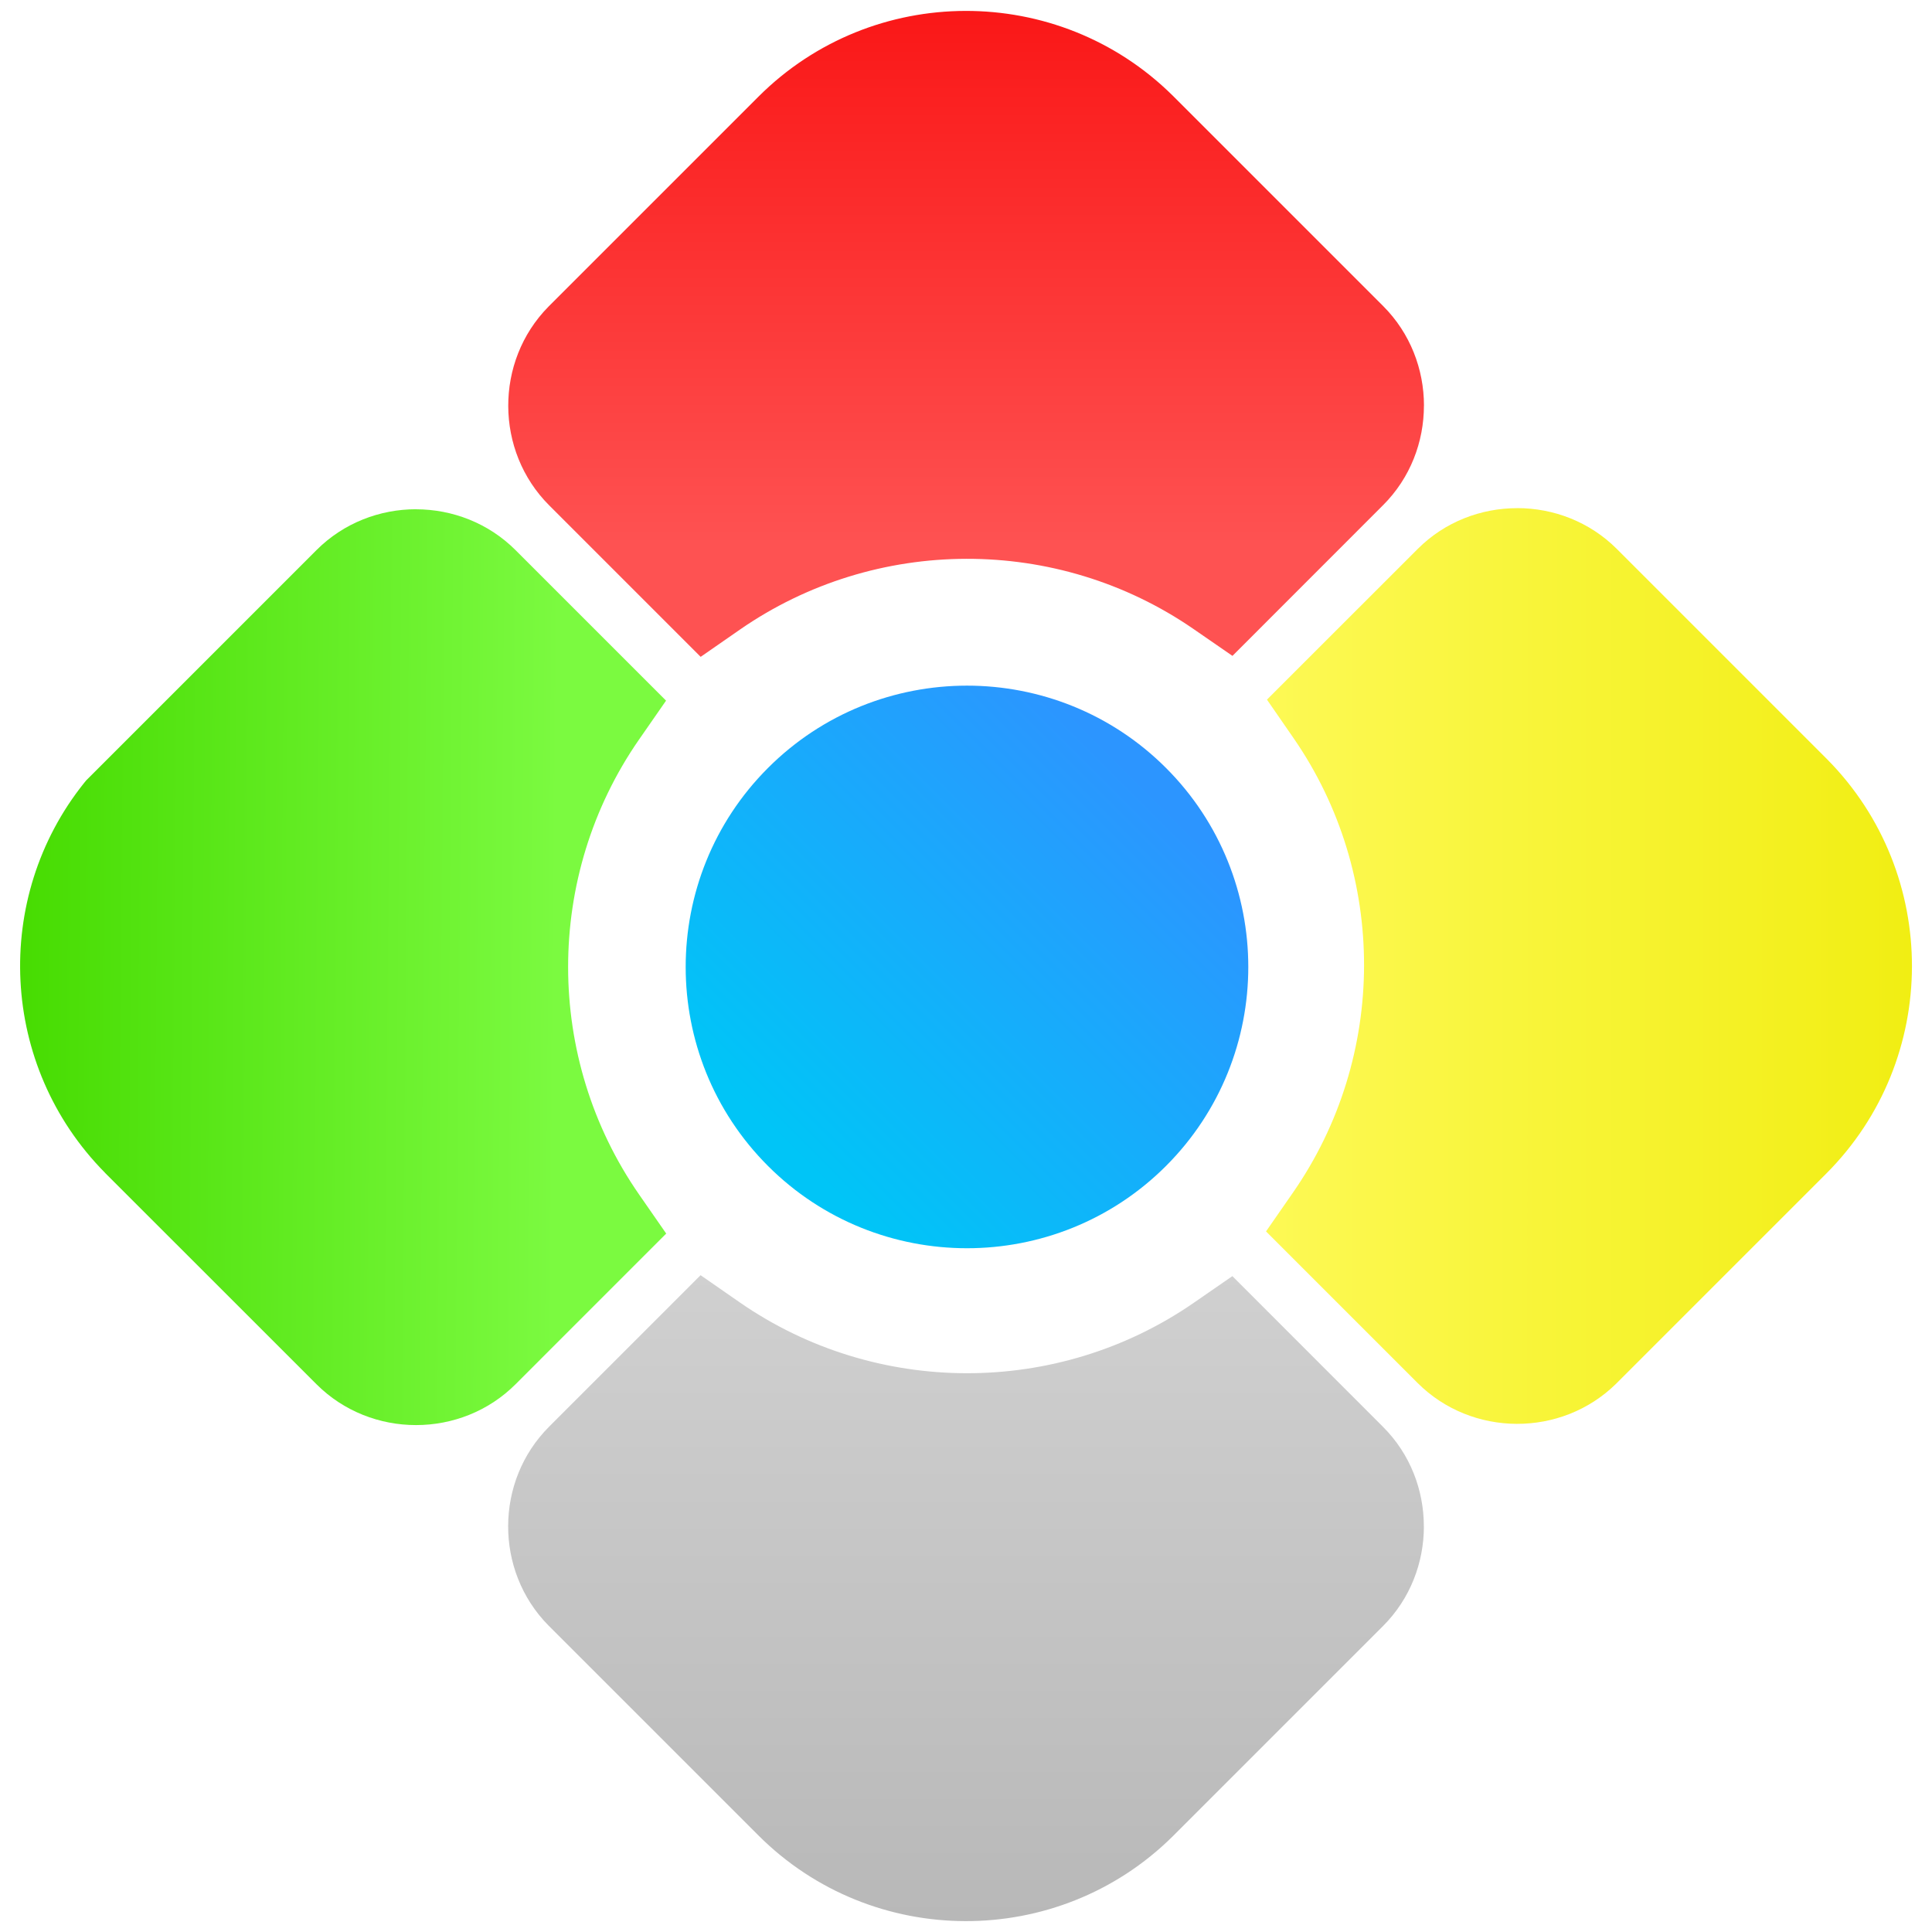
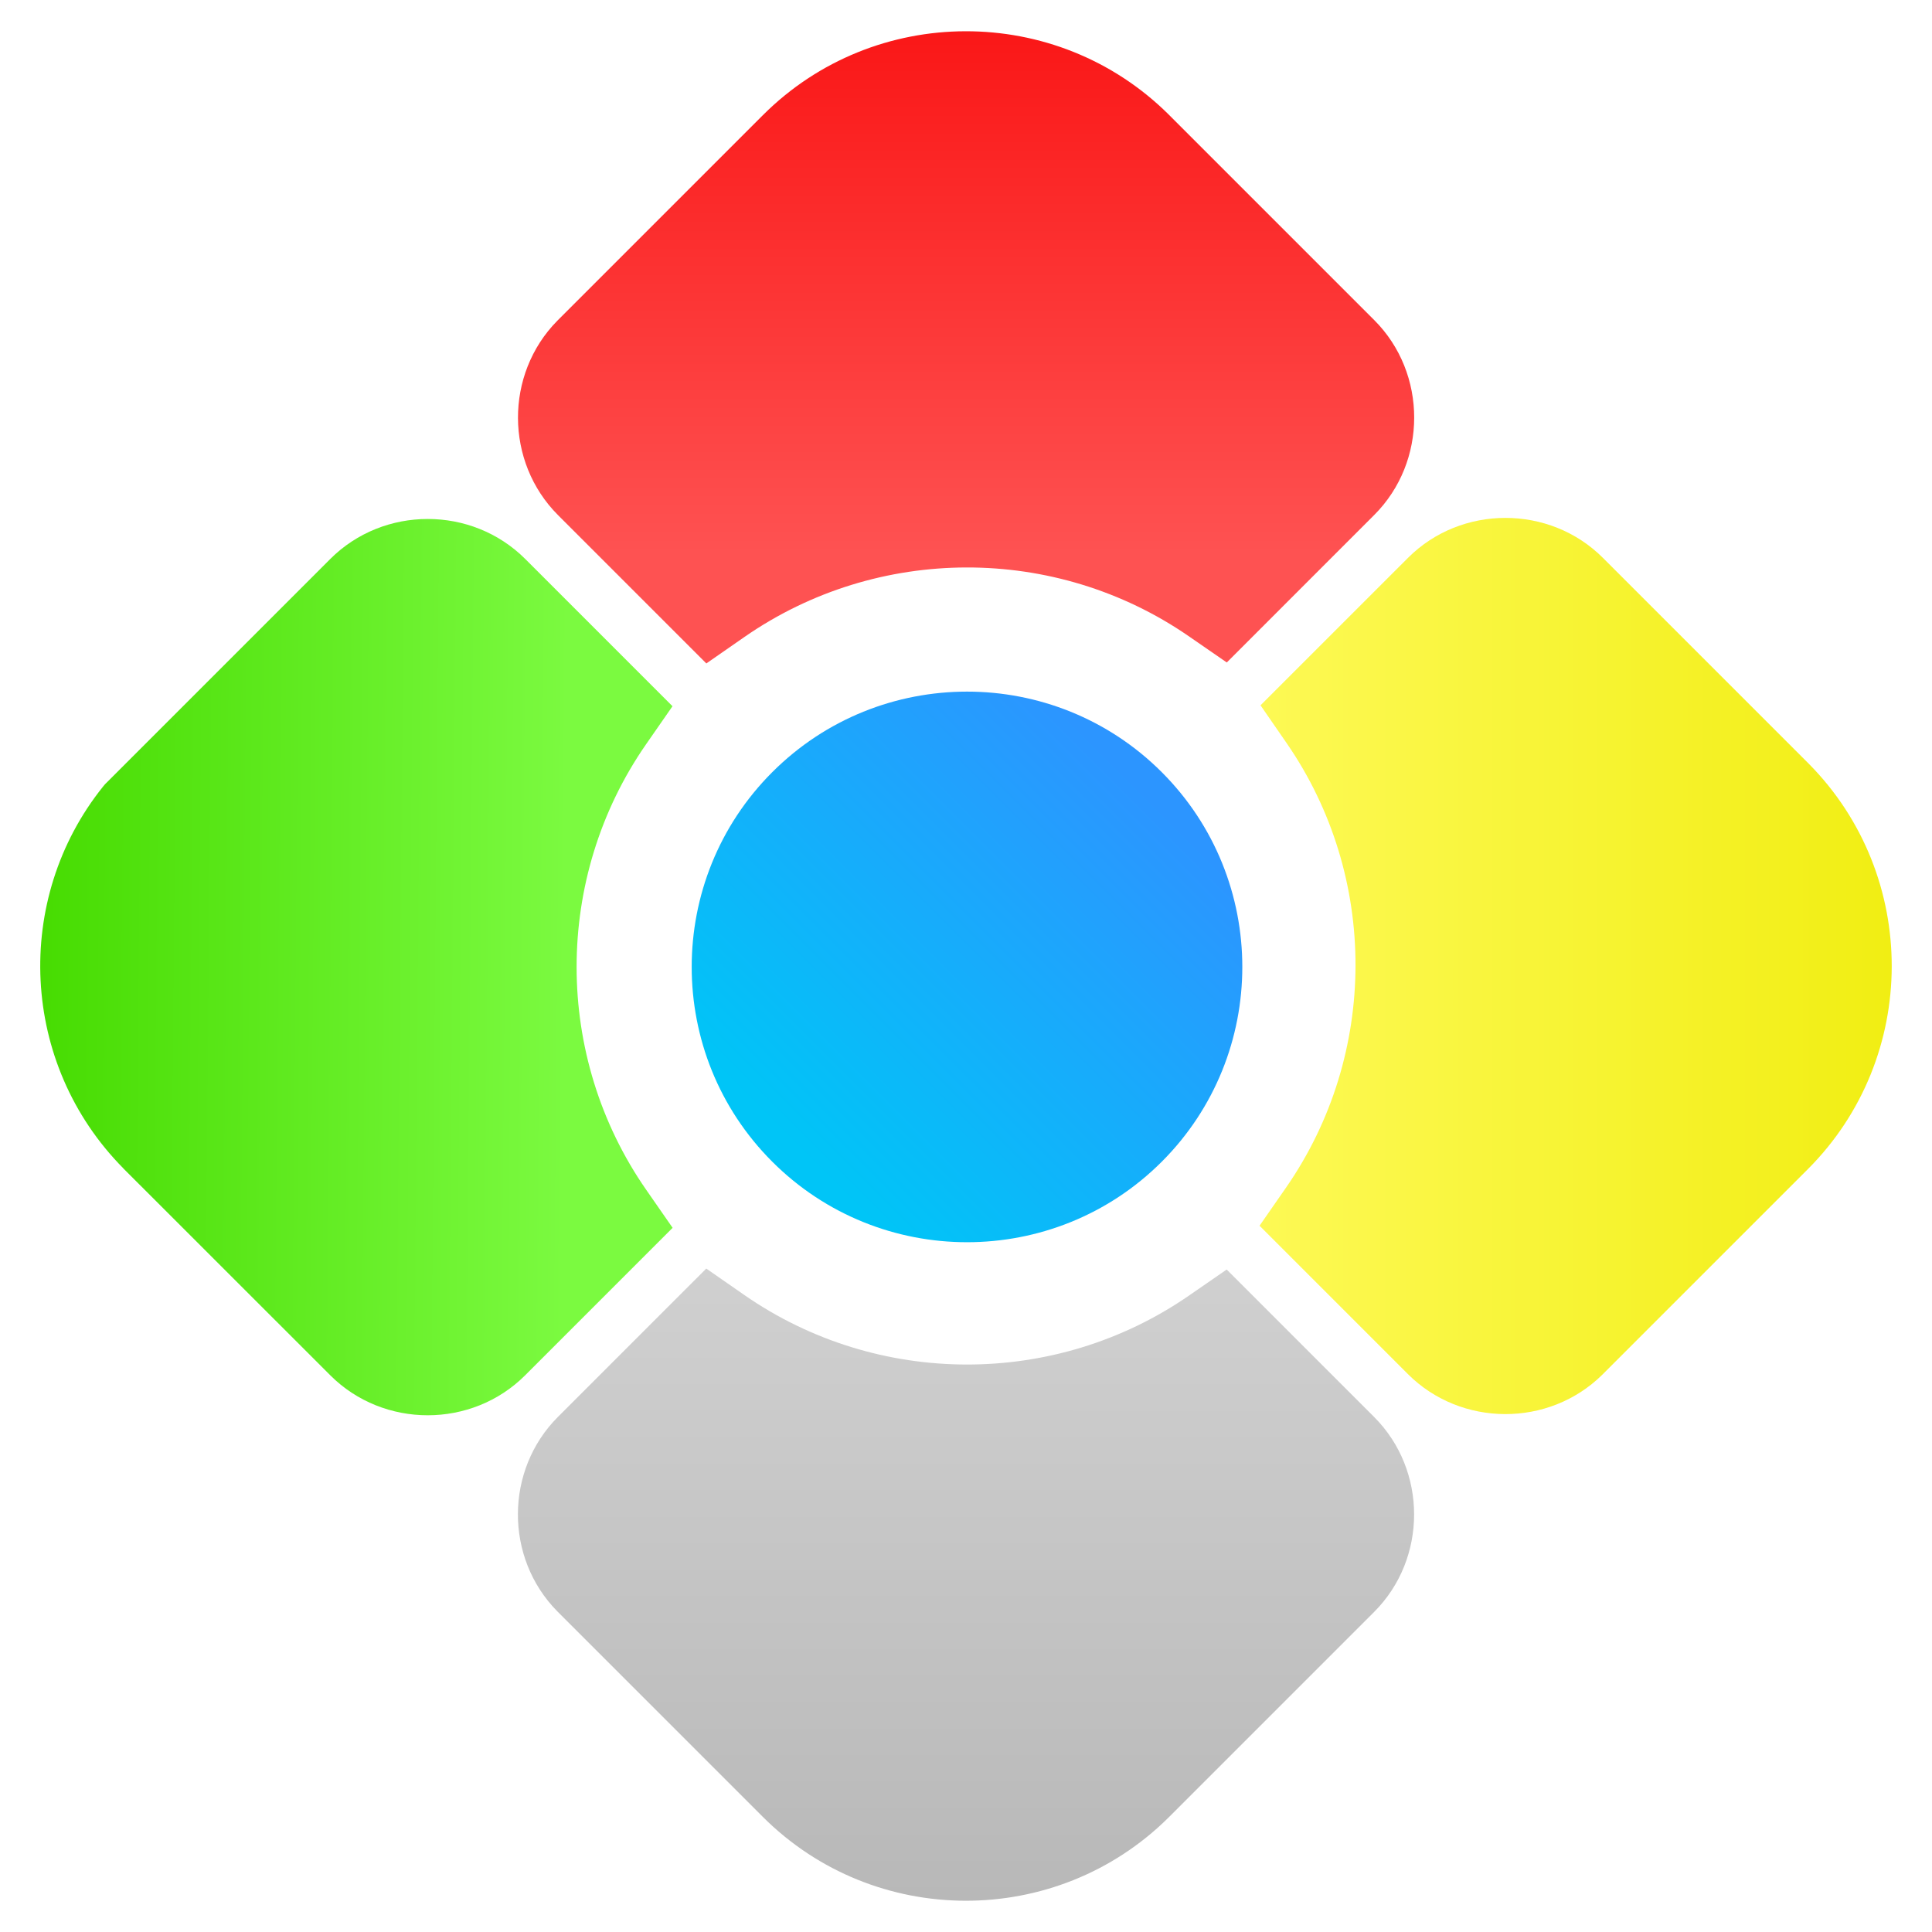
<svg xmlns="http://www.w3.org/2000/svg" xmlns:xlink="http://www.w3.org/1999/xlink" id="SVGRoot" version="1.1" viewBox="0 0 48 48" height="48px" width="48px">
  <defs id="defs1738">
    <linearGradient id="linearGradient912">
      <stop id="stop908" offset="0" style="stop-color:#b8b8b8;stop-opacity:1" />
      <stop id="stop910" offset="1" style="stop-color:#d6d6d6;stop-opacity:1" />
    </linearGradient>
    <linearGradient id="linearGradient906">
      <stop style="stop-color:#2c95ff;stop-opacity:1" offset="0" id="stop902" />
      <stop style="stop-color:#00c5f7;stop-opacity:1" offset="1" id="stop904" />
    </linearGradient>
    <linearGradient id="linearGradient871">
      <stop style="stop-color:#44a1ff;stop-opacity:1" offset="0" id="stop866" />
      <stop style="stop-color:#00b9e7;stop-opacity:1" offset="1" id="stop869" />
    </linearGradient>
    <linearGradient id="linearGradient1304">
      <stop style="stop-color:#47dc02;stop-opacity:1" offset="0" id="stop1300" />
      <stop style="stop-color:#7bfa40;stop-opacity:1" offset="1" id="stop1302" />
    </linearGradient>
    <linearGradient id="linearGradient1296">
      <stop style="stop-color:#f1ee13;stop-opacity:1" offset="0" id="stop1292" />
      <stop style="stop-color:#fefa5b;stop-opacity:1" offset="1" id="stop1294" />
    </linearGradient>
    <linearGradient id="linearGradient1288">
      <stop style="stop-color:#fa1818;stop-opacity:1" offset="0" id="stop1284" />
      <stop style="stop-color:#fe5252;stop-opacity:1" offset="1" id="stop1286" />
    </linearGradient>
    <linearGradient id="linearGradient888">
      <stop id="stop884" offset="0" style="stop-color:#006ede;stop-opacity:1" />
      <stop id="stop886" offset="1" style="stop-color:#00c5f7;stop-opacity:1" />
    </linearGradient>
    <linearGradient id="linearGradient880">
      <stop id="stop876" offset="0" style="stop-color:#eeeb00;stop-opacity:1" />
      <stop id="stop878" offset="1" style="stop-color:#fffb62;stop-opacity:1" />
    </linearGradient>
    <linearGradient id="linearGradient872">
      <stop id="stop868" offset="0" style="stop-color:#fa1414;stop-opacity:1" />
      <stop id="stop870" offset="1" style="stop-color:#ff6b6b;stop-opacity:1" />
    </linearGradient>
    <linearGradient id="linearGradient862">
      <stop id="stop858" offset="0" style="stop-color:#45db00;stop-opacity:1" />
      <stop id="stop860" offset="1" style="stop-color:#84ff4b;stop-opacity:1" />
    </linearGradient>
    <linearGradient id="linearGradient905" gradientUnits="userSpaceOnUse" x1="392.235" x2="433.433" y1="506.288" y2="515.003" gradientTransform="matrix(0.9893664,0,0,0.9893664,-400.5189,-500.8986)">
      <stop offset="0" stop-color="#db4437" id="stop901" style="stop-color:#fa0606;stop-opacity:1" />
      <stop offset="1" stop-color="#fd5757" id="stop903" style="stop-color:#fd3434;stop-opacity:1" />
    </linearGradient>
    <linearGradient id="linearGradient895" gradientUnits="userSpaceOnUse" x1="429.456" x2="411.887" y1="513.604" y2="547.453" gradientTransform="matrix(0.9893664,0,0,0.9893664,-400.5189,-500.8986)">
      <stop offset="0" stop-color="#ffcd40" id="stop891" style="stop-color:#fef800;stop-opacity:1" />
      <stop offset="1" stop-color="#fee145" id="stop893" style="stop-color:#fcfd2f;stop-opacity:1" />
    </linearGradient>
    <linearGradient gradientTransform="matrix(0.9893664,0,0,0.9893664,-400.5189,-500.8986)" y2="502.515" y1="547.303" x2="386.443" x1="408.524" gradientUnits="userSpaceOnUse" id="b">
      <stop style="stop-color:#14c600;stop-opacity:1" id="stop7" stop-color="#0f9d58" offset="0" />
      <stop style="stop-color:#71ff2f;stop-opacity:1" id="stop9" stop-color="#00d455" offset="1" />
    </linearGradient>
    <linearGradient gradientTransform="matrix(1.165975,0,0,1.165975,-93.16203,-8.977263)" gradientUnits="userSpaceOnUse" y2="13.782" x2="9.199" y1="44.962" x1="24.579" id="linearGradient864" xlink:href="#linearGradient862" />
    <linearGradient gradientTransform="matrix(1.165975,0,0,1.165975,-93.16203,-8.977263)" gradientUnits="userSpaceOnUse" y2="16.057" x2="43.963" y1="13.782" x1="9.199" id="linearGradient874" xlink:href="#linearGradient872" />
    <linearGradient gradientTransform="matrix(1.165975,0,0,1.165975,-93.16203,-8.977263)" gradientUnits="userSpaceOnUse" y2="44.962" x2="24.578" y1="16.057" x1="43.963" id="linearGradient882" xlink:href="#linearGradient880" />
    <linearGradient gradientTransform="matrix(3.379167,0,0,-3.379167,-63.48251,108.1595)" gradientUnits="userSpaceOnUse" y2="18.173" x2="25.889" y1="31.86" x1="25.889" id="linearGradient890" xlink:href="#linearGradient871" />
    <linearGradient xlink:href="#linearGradient912" id="linearGradient1314" x1="35.886" y1="11.584" x2="28.284" y2="19.185" gradientUnits="userSpaceOnUse" gradientTransform="matrix(0,2.017779,-2.017779,0,-2.47149,-32.89135)" />
    <linearGradient gradientTransform="matrix(3.379167,0,0,-3.379167,-122.4541,109.105)" gradientUnits="userSpaceOnUse" y2="18.173" x2="25.889" y1="31.86" x1="25.889" id="linearGradient890-3" xlink:href="#linearGradient871" />
-     <linearGradient xlink:href="#linearGradient906" id="linearGradient891" gradientUnits="userSpaceOnUse" gradientTransform="matrix(-0.7109433,0.7109433,0.7109433,0.7109433,24.72429,-12.08778)" x1="19.576" y1="25.547" x2="32.201" y2="25.547" />
    <linearGradient xlink:href="#linearGradient1304" id="linearGradient1306-3" x1="36.593" y1="35.979" x2="30.406" y2="29.792" gradientUnits="userSpaceOnUse" gradientTransform="matrix(-1.032661,1.032661,-1.032661,-1.032661,73.09112,10.60398)" />
-     <linearGradient xlink:href="#linearGradient1304" id="linearGradient984" gradientUnits="userSpaceOnUse" gradientTransform="matrix(-0.9711102,0.9711102,-0.9711102,-0.9711102,1.484825,19.38059)" x1="3.275" y1="-2.324" x2="-3.498" y2="-9.219" />
    <linearGradient xlink:href="#linearGradient1288" id="linearGradient1290-3" x1="12.551" y1="12.998" x2="19.445" y2="19.185" gradientUnits="userSpaceOnUse" gradientTransform="matrix(-1.032661,1.032661,1.032661,1.032661,10.58241,-26.09464)" />
-     <linearGradient xlink:href="#linearGradient1288" id="linearGradient1030" gradientUnits="userSpaceOnUse" gradientTransform="matrix(-0.9711102,0.9711102,0.9711102,0.9711102,-45.17683,-27.28107)" x1="-21.34" y1="49.951" x2="-14.627" y2="56.664" />
    <linearGradient xlink:href="#linearGradient1296" id="linearGradient1298-9" x1="11.844" y1="36.863" x2="18.827" y2="29.88" gradientUnits="userSpaceOnUse" gradientTransform="matrix(-1.032661,1.032661,1.032661,1.032661,-9.896499,-38.98382)" />
-     <linearGradient xlink:href="#linearGradient1296" id="linearGradient1055" gradientUnits="userSpaceOnUse" gradientTransform="matrix(-0.9711102,0.9711102,0.9711102,0.9711102,-45.17683,-27.28107)" x1="-21.037" y1="74.324" x2="-12.026" y2="65.312" />
    <linearGradient xlink:href="#linearGradient912" id="linearGradient904-0" gradientUnits="userSpaceOnUse" gradientTransform="matrix(-1.032661,1.032661,-1.032661,-1.032661,60.20365,-9.874567)" x1="35.886" y1="11.584" x2="28.284" y2="19.185" />
-     <linearGradient xlink:href="#linearGradient912" id="linearGradient1080" gradientUnits="userSpaceOnUse" gradientTransform="matrix(-0.9711102,0.9711102,-0.9711102,-0.9711102,1.484825,19.38059)" x1="3.094" y1="-26.092" x2="-7.288" y2="-15.711" />
+     <linearGradient xlink:href="#linearGradient1296" id="linearGradient1055" gradientUnits="userSpaceOnUse" gradientTransform="matrix(-0.9504477,0.9504477,0.9504477,0.9504477,-43.70495,-26.18996)" x1="-21.037" y1="74.324" x2="-12.026" y2="65.312" />
+     <linearGradient xlink:href="#linearGradient1304" id="linearGradient984" gradientUnits="userSpaceOnUse" gradientTransform="matrix(-0.9504477,0.9504477,-0.9504477,-0.9504477,1.96388,19.47887)" x1="3.275" y1="-2.324" x2="-3.498" y2="-9.219" />
+     <linearGradient xlink:href="#linearGradient906" id="linearGradient891" gradientUnits="userSpaceOnUse" gradientTransform="matrix(-0.6958164,0.6958164,0.6958164,0.6958164,24.70887,-11.31994)" x1="19.576" y1="25.547" x2="32.201" y2="25.547" />
+     <linearGradient xlink:href="#linearGradient912" id="linearGradient1080" gradientUnits="userSpaceOnUse" gradientTransform="matrix(-0.9504477,0.9504477,-0.9504477,-0.9504477,1.96388,19.47887)" x1="3.094" y1="-26.092" x2="-7.288" y2="-15.711" />
+     <linearGradient xlink:href="#linearGradient1288" id="linearGradient1030" gradientUnits="userSpaceOnUse" gradientTransform="matrix(-0.9504477,0.9504477,0.9504477,0.9504477,-43.70495,-26.18996)" x1="-21.34" y1="49.951" x2="-14.627" y2="56.664" />
  </defs>
-   <path style="color:#000000;font-style:normal;font-variant:normal;font-weight:normal;font-stretch:normal;font-size:medium;line-height:normal;font-family:sans-serif;font-variant-ligatures:normal;font-variant-position:normal;font-variant-caps:normal;font-variant-numeric:normal;font-variant-alternates:normal;font-feature-settings:normal;text-indent:0;text-align:start;text-decoration:none;text-decoration-line:none;text-decoration-style:solid;text-decoration-color:#000000;letter-spacing:normal;word-spacing:normal;text-transform:none;writing-mode:lr-tb;direction:ltr;text-orientation:mixed;dominant-baseline:auto;baseline-shift:baseline;text-anchor:start;white-space:normal;shape-padding:0;clip-rule:nonzero;display:inline;overflow:visible;visibility:visible;opacity:1;isolation:auto;mix-blend-mode:normal;color-interpolation:sRGB;color-interpolation-filters:linearRGB;solid-color:#000000;solid-opacity:1;vector-effect:none;fill:url(#linearGradient1055);fill-opacity:1;fill-rule:nonzero;stroke:none;stroke-width:4.849;stroke-linecap:butt;stroke-linejoin:miter;stroke-miterlimit:4;stroke-dasharray:none;stroke-dashoffset:0;stroke-opacity:1;paint-order:stroke fill markers;color-rendering:auto;image-rendering:auto;shape-rendering:auto;text-rendering:auto;enable-background:accumulate" d="m 37.694,12.625 c -0.899,0 -1.796,0.337 -2.472,1.014 l -3.745,3.743 0.669,0.968 c 2.332,3.382 2.324,7.898 -0.02,11.276 l -0.672,0.968 3.765,3.765 c 1.348,1.348 3.575,1.355 4.932,0.02 l 0.004,-0.004 5.216,-5.216 c 2.833,-2.833 2.841,-7.449 0.026,-10.293 l -0.004,-0.004 -5.224,-5.224 c -0.676,-0.676 -1.575,-1.014 -2.474,-1.014 z" id="path990" />
-   <path style="color:#000000;font-style:normal;font-variant:normal;font-weight:normal;font-stretch:normal;font-size:medium;line-height:normal;font-family:sans-serif;font-variant-ligatures:normal;font-variant-position:normal;font-variant-caps:normal;font-variant-numeric:normal;font-variant-alternates:normal;font-feature-settings:normal;text-indent:0;text-align:start;text-decoration:none;text-decoration-line:none;text-decoration-style:solid;text-decoration-color:#000000;letter-spacing:normal;word-spacing:normal;text-transform:none;writing-mode:lr-tb;direction:ltr;text-orientation:mixed;dominant-baseline:auto;baseline-shift:baseline;text-anchor:start;white-space:normal;shape-padding:0;clip-rule:nonzero;display:inline;overflow:visible;visibility:visible;opacity:1;isolation:auto;mix-blend-mode:normal;color-interpolation:sRGB;color-interpolation-filters:linearRGB;solid-color:#000000;solid-opacity:1;vector-effect:none;fill:url(#linearGradient984);fill-opacity:1;fill-rule:nonzero;stroke:none;stroke-width:4.849;stroke-linecap:butt;stroke-linejoin:miter;stroke-miterlimit:4;stroke-dasharray:none;stroke-dashoffset:0;stroke-opacity:1;paint-order:stroke fill markers;color-rendering:auto;image-rendering:auto;shape-rendering:auto;text-rendering:auto;enable-background:accumulate" d="m 10.338,12.652 c -0.899,-4.06e-4 -1.799,0.338 -2.476,1.016 l -5.72,5.72 -0.05,0.061 c -2.288,2.855 -2.106,7.037 0.516,9.687 l 0.002,0.004 5.253,5.251 c 1.353,1.353 3.593,1.353 4.946,0 l 3.743,-3.743 -0.672,-0.968 c -2.352,-3.386 -2.354,-7.919 -0.004,-11.305 l 0.672,-0.968 -3.738,-3.738 c -0.677,-0.677 -1.575,-1.015 -2.474,-1.016 z" id="path952" />
-   <path d="m 28.969,28.968 c 2.726,-2.726 2.726,-7.163 -4.95e-4,-9.889 -2.726,-2.726 -7.162,-2.726 -9.888,4.93e-4 -2.726,2.726 -2.727,7.162 -4.94e-4,9.888 2.726,2.726 7.163,2.726 9.889,4.95e-4 z" id="path879" style="fill:url(#linearGradient891);fill-opacity:1;fill-rule:evenodd;stroke:none;stroke-width:0.699" />
-   <path id="path993" d="m 35.375,37.922 c 0,-0.899 -0.337,-1.796 -1.014,-2.472 l -3.743,-3.745 -0.968,0.669 c -3.382,2.332 -7.898,2.324 -11.276,-0.02 l -0.968,-0.672 -3.765,3.765 c -1.348,1.348 -1.355,3.575 -0.02,4.932 l 0.004,0.004 5.216,5.216 c 2.833,2.833 7.449,2.841 10.293,0.026 l 0.004,-0.004 5.224,-5.224 c 0.676,-0.676 1.014,-1.575 1.014,-2.474 z" style="color:#000000;font-style:normal;font-variant:normal;font-weight:normal;font-stretch:normal;font-size:medium;line-height:normal;font-family:sans-serif;font-variant-ligatures:normal;font-variant-position:normal;font-variant-caps:normal;font-variant-numeric:normal;font-variant-alternates:normal;font-feature-settings:normal;text-indent:0;text-align:start;text-decoration:none;text-decoration-line:none;text-decoration-style:solid;text-decoration-color:#000000;letter-spacing:normal;word-spacing:normal;text-transform:none;writing-mode:lr-tb;direction:ltr;text-orientation:mixed;dominant-baseline:auto;baseline-shift:baseline;text-anchor:start;white-space:normal;shape-padding:0;clip-rule:nonzero;display:inline;overflow:visible;visibility:visible;opacity:1;isolation:auto;mix-blend-mode:normal;color-interpolation:sRGB;color-interpolation-filters:linearRGB;solid-color:#000000;solid-opacity:1;vector-effect:none;fill:url(#linearGradient1080);fill-opacity:1;fill-rule:nonzero;stroke:none;stroke-width:4.849;stroke-linecap:butt;stroke-linejoin:miter;stroke-miterlimit:4;stroke-dasharray:none;stroke-dashoffset:0;stroke-opacity:1;paint-order:stroke fill markers;color-rendering:auto;image-rendering:auto;shape-rendering:auto;text-rendering:auto;enable-background:accumulate" />
-   <path style="color:#000000;font-style:normal;font-variant:normal;font-weight:normal;font-stretch:normal;font-size:medium;line-height:normal;font-family:sans-serif;font-variant-ligatures:normal;font-variant-position:normal;font-variant-caps:normal;font-variant-numeric:normal;font-variant-alternates:normal;font-feature-settings:normal;text-indent:0;text-align:start;text-decoration:none;text-decoration-line:none;text-decoration-style:solid;text-decoration-color:#000000;letter-spacing:normal;word-spacing:normal;text-transform:none;writing-mode:lr-tb;direction:ltr;text-orientation:mixed;dominant-baseline:auto;baseline-shift:baseline;text-anchor:start;white-space:normal;shape-padding:0;clip-rule:nonzero;display:inline;overflow:visible;visibility:visible;opacity:1;isolation:auto;mix-blend-mode:normal;color-interpolation:sRGB;color-interpolation-filters:linearRGB;solid-color:#000000;solid-opacity:1;vector-effect:none;fill:url(#linearGradient1030);fill-opacity:1;fill-rule:nonzero;stroke:none;stroke-width:4.849;stroke-linecap:butt;stroke-linejoin:miter;stroke-miterlimit:4;stroke-dasharray:none;stroke-dashoffset:0;stroke-opacity:1;paint-order:stroke fill markers;color-rendering:auto;image-rendering:auto;shape-rendering:auto;text-rendering:auto;enable-background:accumulate" d="m 35.377,10.078 c 0,0.899 -0.337,1.796 -1.014,2.472 L 30.62,16.295 29.652,15.627 C 26.27,13.295 21.753,13.303 18.376,15.647 l -0.968,0.672 -3.765,-3.765 C 12.296,11.207 12.288,8.979 13.623,7.622 l 0.004,-0.004 5.216,-5.216 c 2.833,-2.833 7.449,-2.841 10.293,-0.026 l 0.004,0.004 5.224,5.224 c 0.676,0.676 1.014,1.575 1.014,2.474 z" id="path1003" />
+   <path style="color:#000000;font-style:normal;font-variant:normal;font-weight:normal;font-stretch:normal;font-size:medium;line-height:normal;font-family:sans-serif;font-variant-ligatures:normal;font-variant-position:normal;font-variant-caps:normal;font-variant-numeric:normal;font-variant-alternates:normal;font-feature-settings:normal;text-indent:0;text-align:start;text-decoration:none;text-decoration-line:none;text-decoration-style:solid;text-decoration-color:#000000;letter-spacing:normal;word-spacing:normal;text-transform:none;writing-mode:lr-tb;direction:ltr;text-orientation:mixed;dominant-baseline:auto;baseline-shift:baseline;text-anchor:start;white-space:normal;shape-padding:0;clip-rule:nonzero;display:inline;overflow:visible;visibility:visible;opacity:1;isolation:auto;mix-blend-mode:normal;color-interpolation:sRGB;color-interpolation-filters:linearRGB;solid-color:#000000;solid-opacity:1;vector-effect:none;fill:url(#linearGradient1055);fill-opacity:1;fill-rule:nonzero;stroke:none;stroke-width:4.849;stroke-linecap:butt;stroke-linejoin:miter;stroke-miterlimit:4;stroke-dasharray:none;stroke-dashoffset:0;stroke-opacity:1;paint-order:stroke fill markers;color-rendering:auto;image-rendering:auto;shape-rendering:auto;text-rendering:auto;enable-background:accumulate" d="m 37.402,12.867 c -0.879,0 -1.758,0.33 -2.42,0.992 l -3.665,3.664 0.654,0.947 c 2.282,3.31 2.275,7.73 -0.02,11.036 l -0.658,0.947 3.685,3.685 c 1.319,1.319 3.499,1.327 4.827,0.02 l 0.004,-0.004 5.105,-5.105 c 2.773,-2.773 2.78,-7.29 0.025,-10.074 l -0.004,-0.004 -5.112,-5.112 c -0.662,-0.662 -1.542,-0.992 -2.421,-0.992 z" id="path990" />
+   <path style="color:#000000;font-style:normal;font-variant:normal;font-weight:normal;font-stretch:normal;font-size:medium;line-height:normal;font-family:sans-serif;font-variant-ligatures:normal;font-variant-position:normal;font-variant-caps:normal;font-variant-numeric:normal;font-variant-alternates:normal;font-feature-settings:normal;text-indent:0;text-align:start;text-decoration:none;text-decoration-line:none;text-decoration-style:solid;text-decoration-color:#000000;letter-spacing:normal;word-spacing:normal;text-transform:none;writing-mode:lr-tb;direction:ltr;text-orientation:mixed;dominant-baseline:auto;baseline-shift:baseline;text-anchor:start;white-space:normal;shape-padding:0;clip-rule:nonzero;display:inline;overflow:visible;visibility:visible;opacity:1;isolation:auto;mix-blend-mode:normal;color-interpolation:sRGB;color-interpolation-filters:linearRGB;solid-color:#000000;solid-opacity:1;vector-effect:none;fill:url(#linearGradient984);fill-opacity:1;fill-rule:nonzero;stroke:none;stroke-width:4.849;stroke-linecap:butt;stroke-linejoin:miter;stroke-miterlimit:4;stroke-dasharray:none;stroke-dashoffset:0;stroke-opacity:1;paint-order:stroke fill markers;color-rendering:auto;image-rendering:auto;shape-rendering:auto;text-rendering:auto;enable-background:accumulate" d="m 10.628,12.894 c -0.88,-3.97e-4 -1.76,0.331 -2.423,0.994 l -5.598,5.598 -0.049,0.059 c -2.239,2.795 -2.061,6.887 0.505,9.481 l 0.002,0.004 5.141,5.139 c 1.324,1.324 3.517,1.324 4.841,0 l 3.664,-3.664 -0.658,-0.947 C 13.751,26.244 13.75,21.808 16.05,18.493 l 0.658,-0.947 -3.658,-3.658 c -0.663,-0.662 -1.541,-0.994 -2.421,-0.994 z" id="path952" />
+   <path d="m 28.864,28.862 c 2.668,-2.668 2.668,-7.01 -4.84e-4,-9.678 -2.668,-2.668 -7.009,-2.668 -9.677,4.82e-4 -2.668,2.668 -2.669,7.009 -4.83e-4,9.677 2.668,2.668 7.011,2.668 9.678,4.84e-4 z" id="path879" style="fill:url(#linearGradient891);fill-opacity:1;fill-rule:evenodd;stroke:none;stroke-width:0.699" />
+   <path id="path993" d="m 35.133,37.626 c 0,-0.879 -0.33,-1.758 -0.992,-2.42 l -3.664,-3.665 -0.947,0.654 c -3.31,2.282 -7.73,2.275 -11.036,-0.02 l -0.947,-0.658 -3.685,3.685 c -1.319,1.319 -1.327,3.499 -0.02,4.827 l 0.004,0.004 5.105,5.105 c 2.773,2.773 7.29,2.78 10.074,0.025 l 0.004,-0.004 5.112,-5.112 c 0.662,-0.662 0.992,-1.542 0.992,-2.421 z" style="color:#000000;font-style:normal;font-variant:normal;font-weight:normal;font-stretch:normal;font-size:medium;line-height:normal;font-family:sans-serif;font-variant-ligatures:normal;font-variant-position:normal;font-variant-caps:normal;font-variant-numeric:normal;font-variant-alternates:normal;font-feature-settings:normal;text-indent:0;text-align:start;text-decoration:none;text-decoration-line:none;text-decoration-style:solid;text-decoration-color:#000000;letter-spacing:normal;word-spacing:normal;text-transform:none;writing-mode:lr-tb;direction:ltr;text-orientation:mixed;dominant-baseline:auto;baseline-shift:baseline;text-anchor:start;white-space:normal;shape-padding:0;clip-rule:nonzero;display:inline;overflow:visible;visibility:visible;opacity:1;isolation:auto;mix-blend-mode:normal;color-interpolation:sRGB;color-interpolation-filters:linearRGB;solid-color:#000000;solid-opacity:1;vector-effect:none;fill:url(#linearGradient1080);fill-opacity:1;fill-rule:nonzero;stroke:none;stroke-width:4.849;stroke-linecap:butt;stroke-linejoin:miter;stroke-miterlimit:4;stroke-dasharray:none;stroke-dashoffset:0;stroke-opacity:1;paint-order:stroke fill markers;color-rendering:auto;image-rendering:auto;shape-rendering:auto;text-rendering:auto;enable-background:accumulate" />
+   <path style="color:#000000;font-style:normal;font-variant:normal;font-weight:normal;font-stretch:normal;font-size:medium;line-height:normal;font-family:sans-serif;font-variant-ligatures:normal;font-variant-position:normal;font-variant-caps:normal;font-variant-numeric:normal;font-variant-alternates:normal;font-feature-settings:normal;text-indent:0;text-align:start;text-decoration:none;text-decoration-line:none;text-decoration-style:solid;text-decoration-color:#000000;letter-spacing:normal;word-spacing:normal;text-transform:none;writing-mode:lr-tb;direction:ltr;text-orientation:mixed;dominant-baseline:auto;baseline-shift:baseline;text-anchor:start;white-space:normal;shape-padding:0;clip-rule:nonzero;display:inline;overflow:visible;visibility:visible;opacity:1;isolation:auto;mix-blend-mode:normal;color-interpolation:sRGB;color-interpolation-filters:linearRGB;solid-color:#000000;solid-opacity:1;vector-effect:none;fill:url(#linearGradient1030);fill-opacity:1;fill-rule:nonzero;stroke:none;stroke-width:4.849;stroke-linecap:butt;stroke-linejoin:miter;stroke-miterlimit:4;stroke-dasharray:none;stroke-dashoffset:0;stroke-opacity:1;paint-order:stroke fill markers;color-rendering:auto;image-rendering:auto;shape-rendering:auto;text-rendering:auto;enable-background:accumulate" d="m 35.135,10.374 c 0,0.879 -0.33,1.758 -0.992,2.42 l -3.664,3.665 -0.947,-0.654 c -3.31,-2.282 -7.73,-2.275 -11.036,0.02 l -0.947,0.658 -3.685,-3.685 c -1.319,-1.319 -1.327,-3.499 -0.02,-4.827 l 0.004,-0.004 5.105,-5.105 c 2.773,-2.773 7.29,-2.78 10.074,-0.025 l 0.004,0.004 5.112,5.112 c 0.662,0.662 0.992,1.542 0.992,2.421 z" id="path1003" />
</svg>
